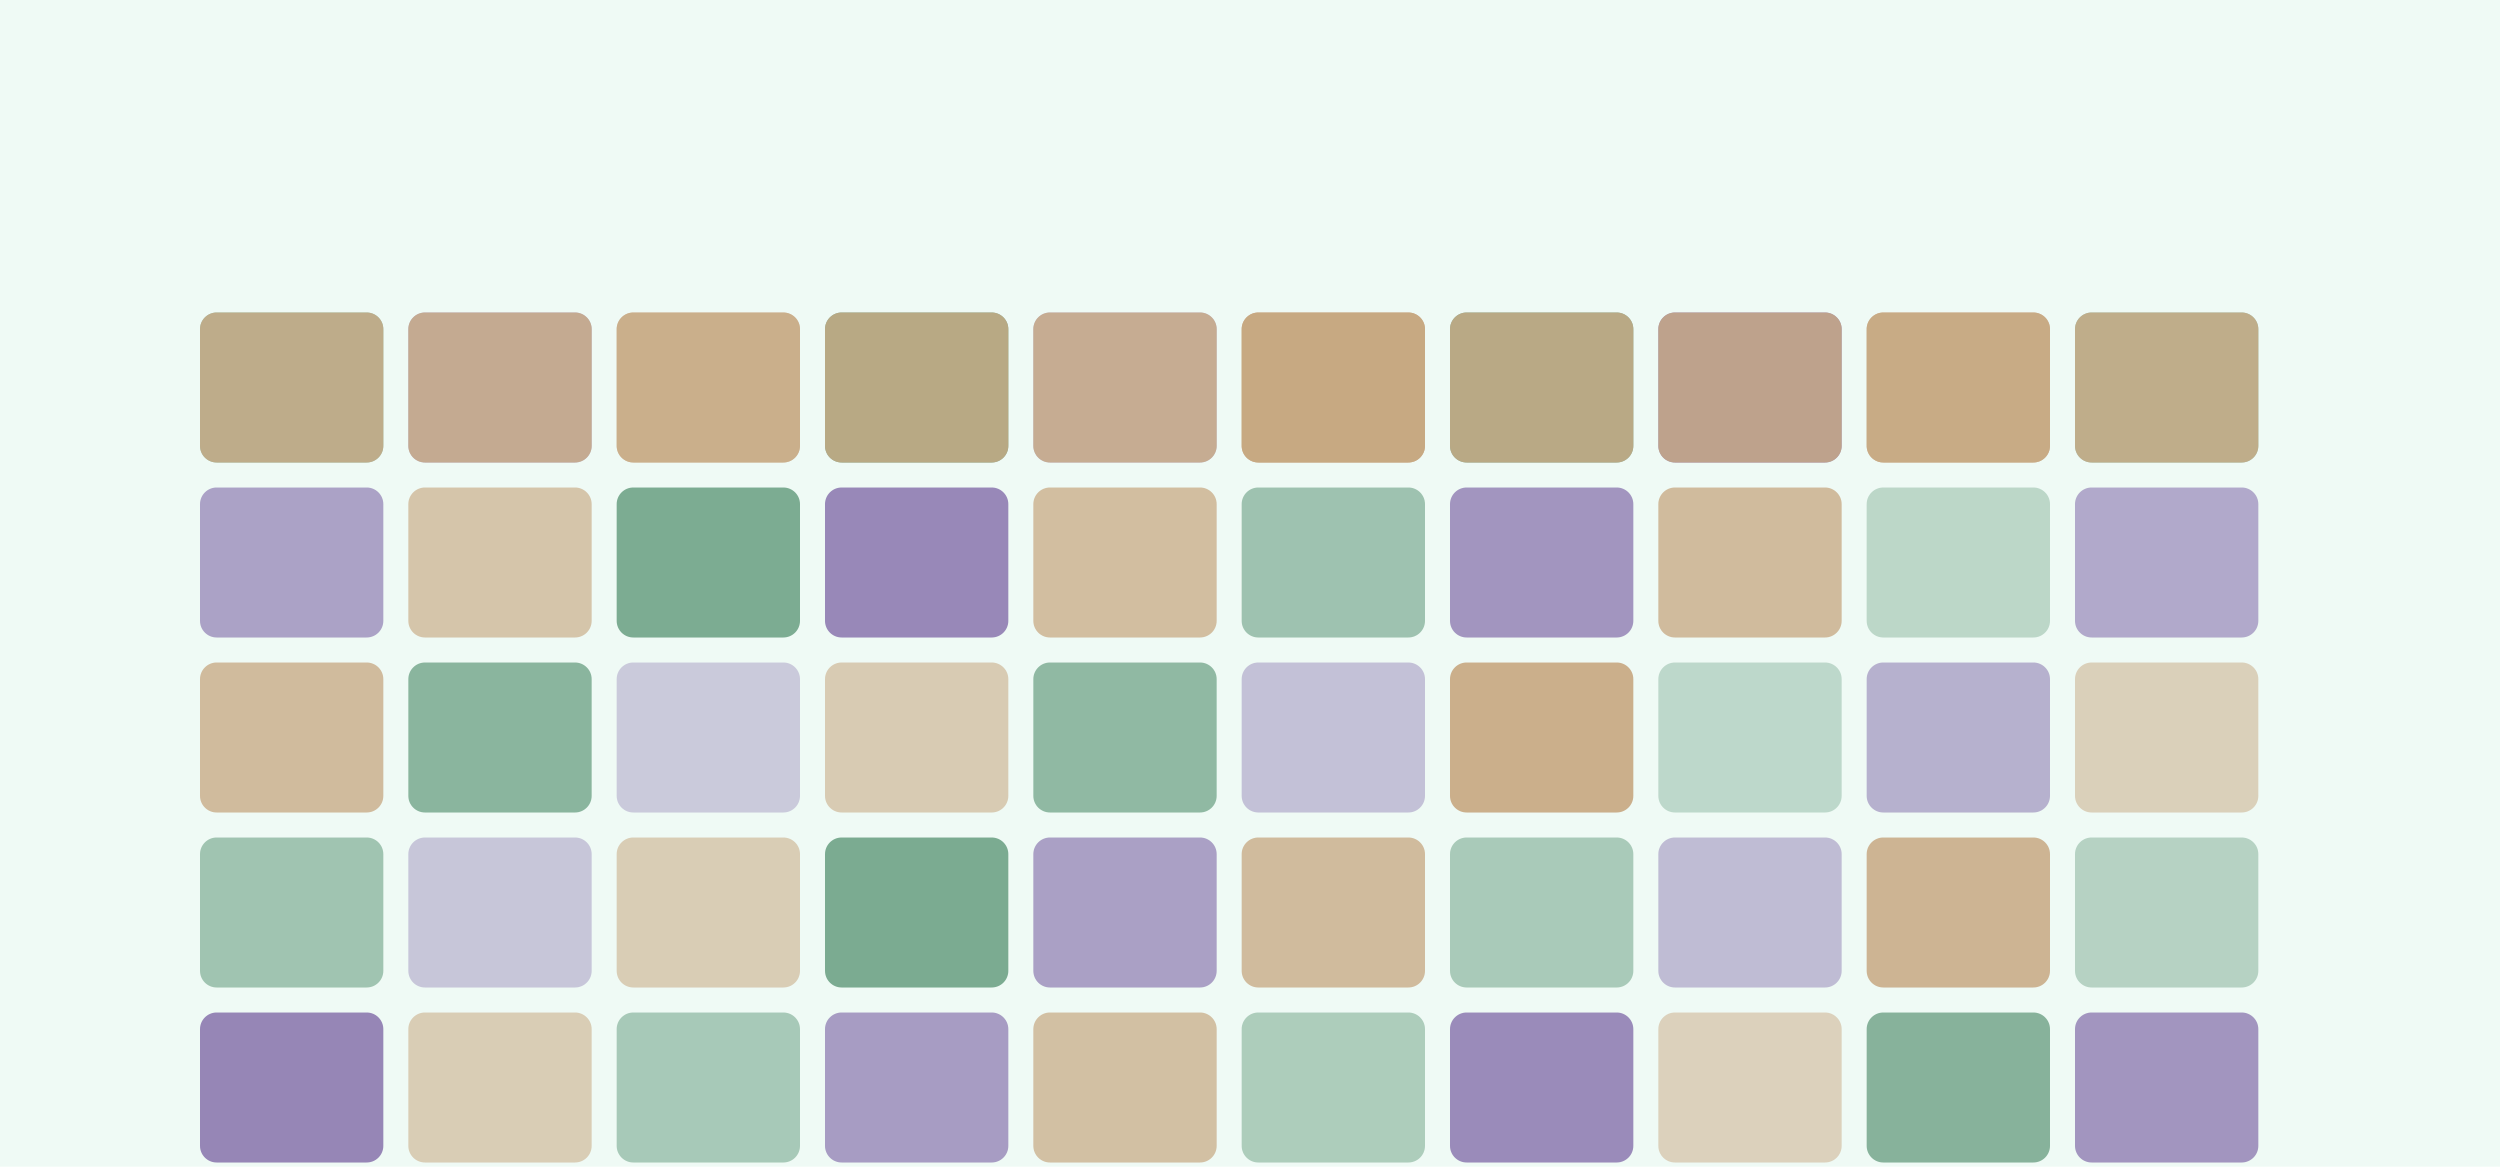
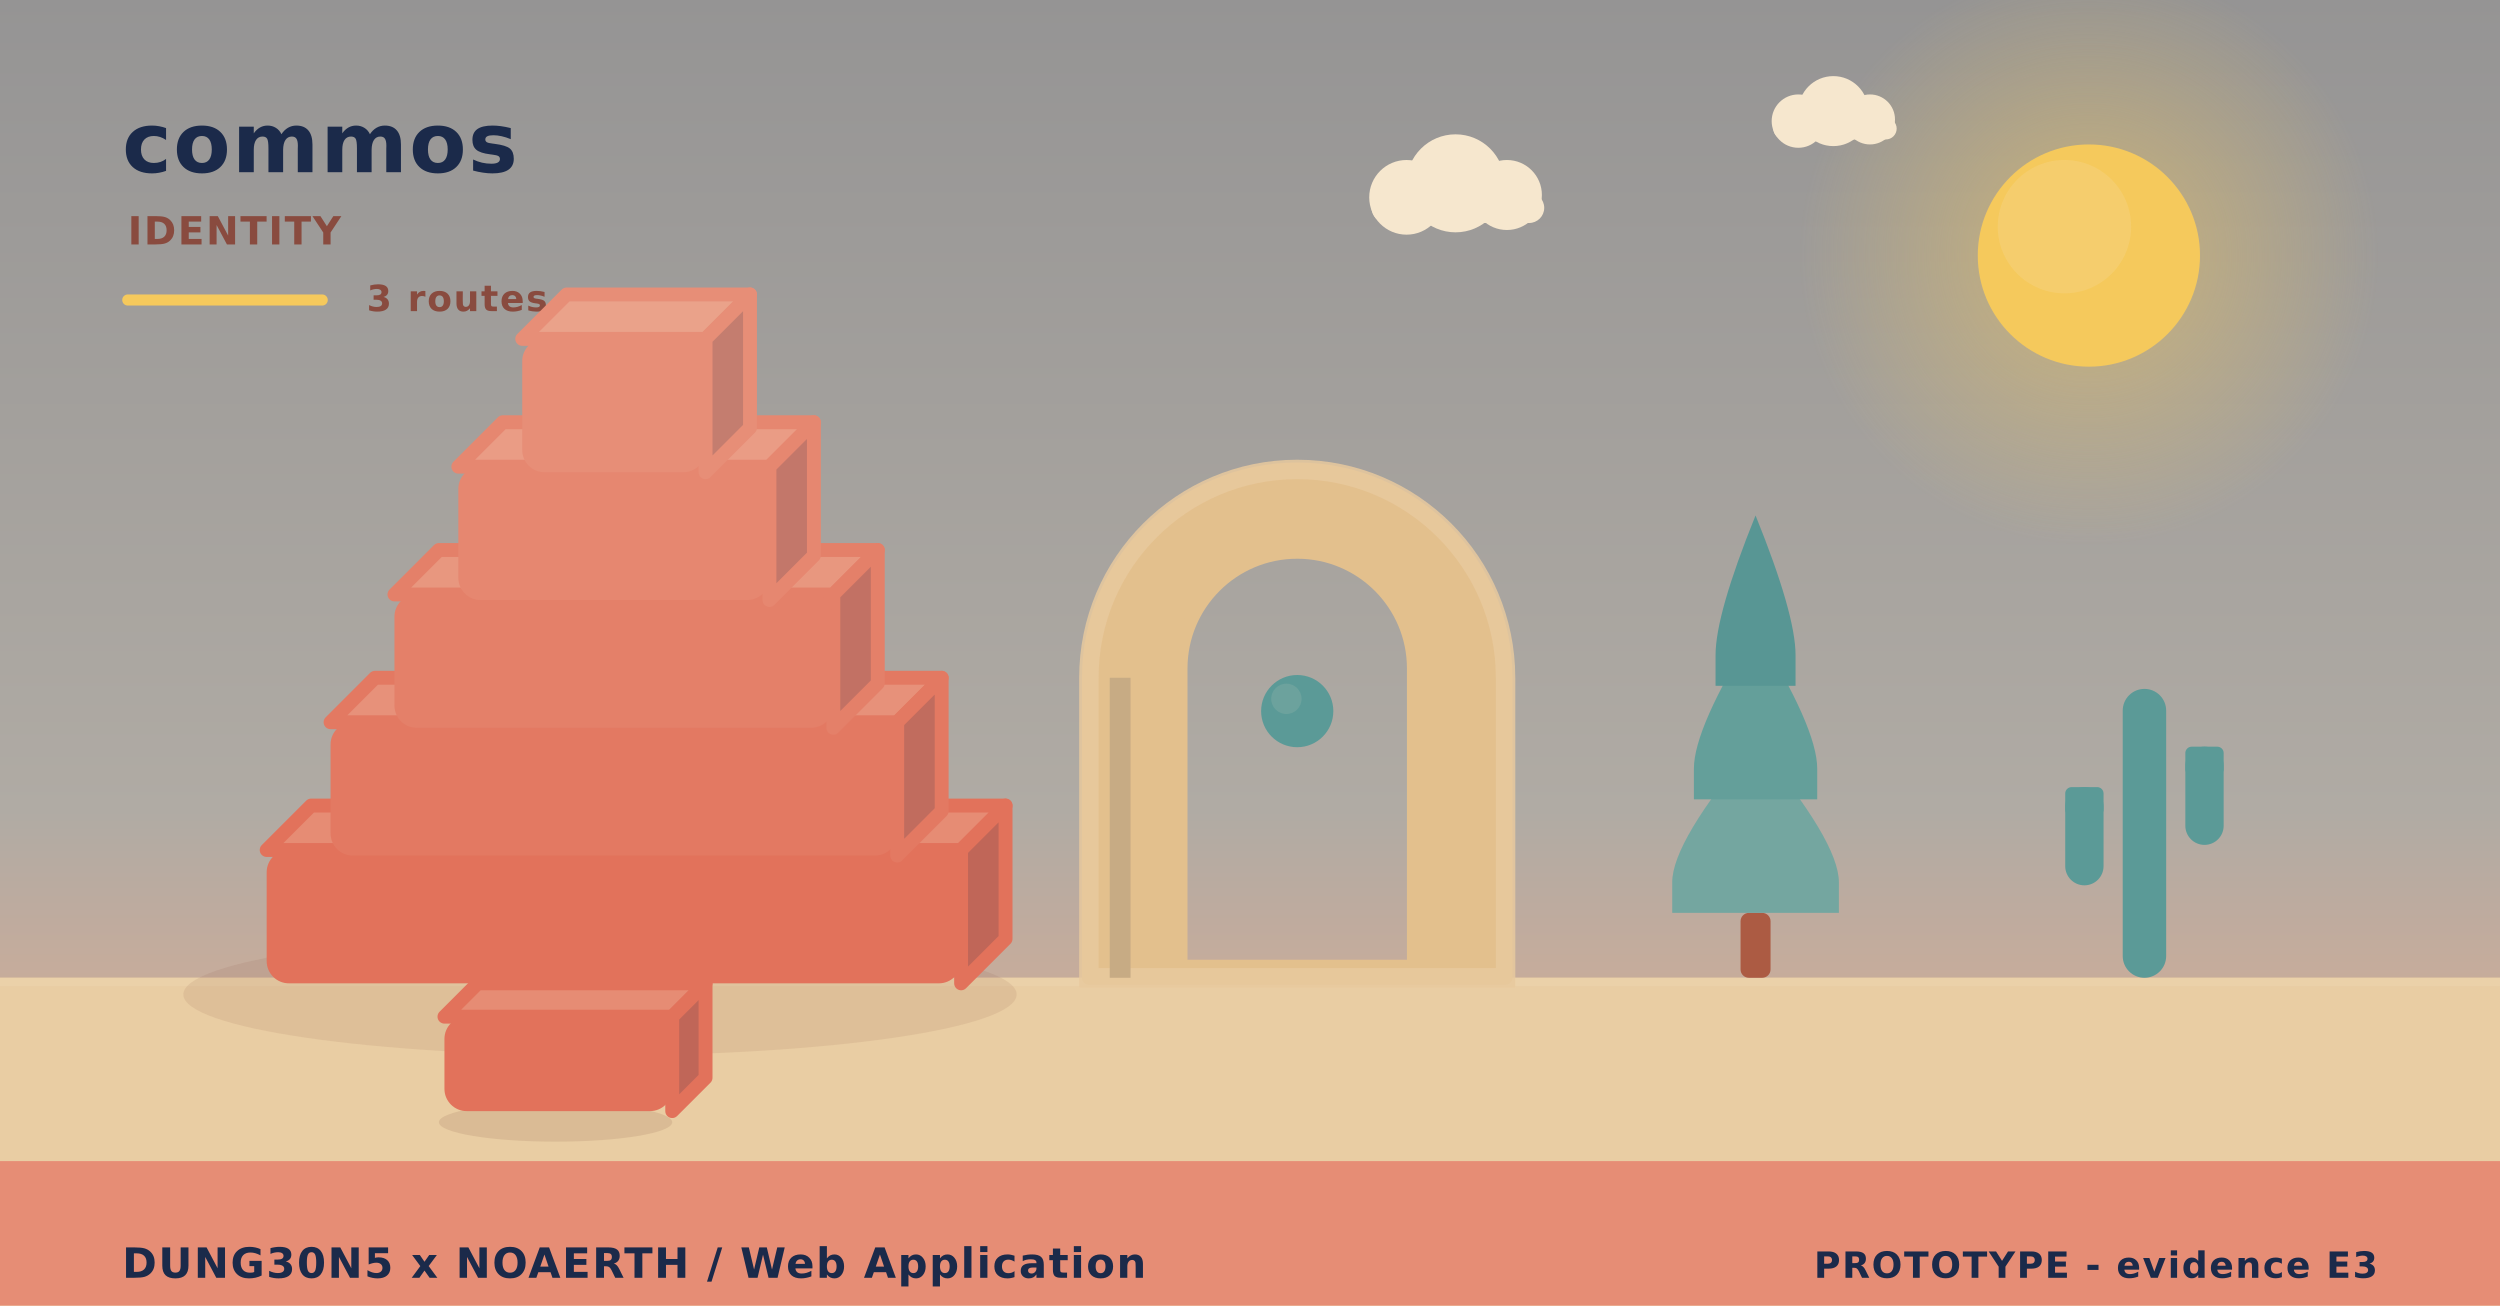
- <svg xmlns="http://www.w3.org/2000/svg" viewBox="0 0 1200 560" width="1200" height="560" role="img" aria-label="commos hero">
-   <rect width="1200" height="560" fill="#effaf5" />
-   <defs>
-     <linearGradient id="gh" x1="0" y1="0" x2="1" y2="1">
-       <stop offset="0%" stop-color="#74a68b" />
-       <stop offset="100%" stop-color="#907eb3" />
-     </linearGradient>
-   </defs>
-   <rect x="96.00" y="150.00" width="88.00" height="72.00" rx="8.00" fill="#74a68b" opacity="0.68" />
-   <rect x="196.00" y="150.00" width="88.00" height="72.00" rx="8.00" fill="#907eb3" opacity="0.56" />
-   <rect x="296.00" y="150.00" width="88.00" height="72.00" rx="8.00" fill="#c7a781" opacity="0.57" />
-   <rect x="396.00" y="150.00" width="88.00" height="72.00" rx="8.00" fill="#74a68b" opacity="0.92" />
-   <rect x="496.00" y="150.00" width="88.00" height="72.00" rx="8.00" fill="#907eb3" opacity="0.49" />
-   <rect x="596.00" y="150.00" width="88.00" height="72.00" rx="8.00" fill="#c7a781" opacity="0.93" />
-   <rect x="696.00" y="150.00" width="88.00" height="72.00" rx="8.00" fill="#74a68b" opacity="0.89" />
-   <rect x="796.00" y="150.00" width="88.00" height="72.00" rx="8.00" fill="#907eb3" opacity="0.89" />
-   <rect x="896.00" y="150.00" width="88.00" height="72.00" rx="8.00" fill="#c7a781" opacity="0.80" />
-   <rect x="996.00" y="150.00" width="88.00" height="72.00" rx="8.00" fill="#74a68b" opacity="0.65" />
-   <rect x="96.00" y="234.00" width="88.00" height="72.00" rx="8.00" fill="#907eb3" opacity="0.71" />
-   <rect x="196.00" y="234.00" width="88.00" height="72.00" rx="8.00" fill="#c7a781" opacity="0.64" />
-   <rect x="296.00" y="234.00" width="88.00" height="72.00" rx="8.00" fill="#74a68b" opacity="0.93" />
-   <rect x="396.00" y="234.00" width="88.00" height="72.00" rx="8.00" fill="#907eb3" opacity="0.92" />
-   <rect x="496.00" y="234.00" width="88.00" height="72.00" rx="8.00" fill="#c7a781" opacity="0.73" />
-   <rect x="596.00" y="234.00" width="88.00" height="72.00" rx="8.00" fill="#74a68b" opacity="0.66" />
-   <rect x="696.00" y="234.00" width="88.00" height="72.00" rx="8.00" fill="#907eb3" opacity="0.81" />
-   <rect x="796.00" y="234.00" width="88.00" height="72.00" rx="8.00" fill="#c7a781" opacity="0.76" />
-   <rect x="896.00" y="234.00" width="88.00" height="72.00" rx="8.00" fill="#74a68b" opacity="0.42" />
-   <rect x="996.00" y="234.00" width="88.00" height="72.00" rx="8.00" fill="#907eb3" opacity="0.65" />
-   <rect x="96.00" y="318.00" width="88.00" height="72.00" rx="8.00" fill="#c7a781" opacity="0.76" />
-   <rect x="196.00" y="318.00" width="88.00" height="72.00" rx="8.00" fill="#74a68b" opacity="0.82" />
-   <rect x="296.00" y="318.00" width="88.00" height="72.00" rx="8.00" fill="#907eb3" opacity="0.39" />
-   <rect x="396.00" y="318.00" width="88.00" height="72.00" rx="8.00" fill="#c7a781" opacity="0.57" />
-   <rect x="496.00" y="318.00" width="88.00" height="72.00" rx="8.00" fill="#74a68b" opacity="0.77" />
-   <rect x="596.00" y="318.00" width="88.00" height="72.00" rx="8.00" fill="#907eb3" opacity="0.46" />
-   <rect x="696.00" y="318.00" width="88.00" height="72.00" rx="8.00" fill="#c7a781" opacity="0.91" />
-   <rect x="796.00" y="318.00" width="88.00" height="72.00" rx="8.00" fill="#74a68b" opacity="0.40" />
-   <rect x="896.00" y="318.00" width="88.00" height="72.00" rx="8.00" fill="#907eb3" opacity="0.59" />
-   <rect x="996.00" y="318.00" width="88.00" height="72.00" rx="8.00" fill="#c7a781" opacity="0.51" />
-   <rect x="96.00" y="402.00" width="88.00" height="72.00" rx="8.00" fill="#74a68b" opacity="0.64" />
-   <rect x="196.00" y="402.00" width="88.00" height="72.00" rx="8.00" fill="#907eb3" opacity="0.42" />
-   <rect x="296.00" y="402.00" width="88.00" height="72.00" rx="8.00" fill="#c7a781" opacity="0.55" />
-   <rect x="396.00" y="402.00" width="88.00" height="72.00" rx="8.00" fill="#74a68b" opacity="0.94" />
-   <rect x="496.00" y="402.00" width="88.00" height="72.00" rx="8.00" fill="#907eb3" opacity="0.73" />
-   <rect x="596.00" y="402.00" width="88.00" height="72.00" rx="8.00" fill="#c7a781" opacity="0.76" />
-   <rect x="696.00" y="402.00" width="88.00" height="72.00" rx="8.00" fill="#74a68b" opacity="0.57" />
-   <rect x="796.00" y="402.00" width="88.00" height="72.00" rx="8.00" fill="#907eb3" opacity="0.50" />
-   <rect x="896.00" y="402.00" width="88.00" height="72.00" rx="8.00" fill="#c7a781" opacity="0.84" />
-   <rect x="996.00" y="402.00" width="88.00" height="72.00" rx="8.00" fill="#74a68b" opacity="0.47" />
-   <rect x="96.00" y="486.00" width="88.00" height="72.00" rx="8.00" fill="#907eb3" opacity="0.94" />
-   <rect x="196.00" y="486.00" width="88.00" height="72.00" rx="8.00" fill="#c7a781" opacity="0.55" />
-   <rect x="296.00" y="486.00" width="88.00" height="72.00" rx="8.00" fill="#74a68b" opacity="0.58" />
-   <rect x="396.00" y="486.00" width="88.00" height="72.00" rx="8.00" fill="#907eb3" opacity="0.76" />
-   <rect x="496.00" y="486.00" width="88.00" height="72.00" rx="8.00" fill="#c7a781" opacity="0.71" />
-   <rect x="596.00" y="486.00" width="88.00" height="72.00" rx="8.00" fill="#74a68b" opacity="0.54" />
-   <rect x="696.00" y="486.00" width="88.00" height="72.00" rx="8.00" fill="#907eb3" opacity="0.89" />
-   <rect x="796.00" y="486.00" width="88.00" height="72.00" rx="8.00" fill="#c7a781" opacity="0.49" />
-   <rect x="896.00" y="486.00" width="88.00" height="72.00" rx="8.00" fill="#74a68b" opacity="0.85" />
-   <rect x="996.00" y="486.00" width="88.00" height="72.00" rx="8.00" fill="#907eb3" opacity="0.81" />
+ <svg xmlns="http://www.w3.org/2000/svg" width="900" height="470" viewBox="0 0 900 470" role="img" aria-label="commos - identity">
+   <linearGradient id="skyh" x1="0" y1="0" x2="0" y2="1">
+     <stop offset="0" stop-color="#959494" />
+     <stop offset="0.62" stop-color="#b0aba4" />
+     <stop offset="1" stop-color="#f3ad8a" />
+   </linearGradient>
+   <rect width="900" height="470" fill="url(#skyh)" />
+   <radialGradient id="sunh">
+     <stop offset="0.35" stop-color="#f5c95c" stop-opacity="0.34" />
+     <stop offset="1" stop-color="#f5c95c" stop-opacity="0" />
+   </radialGradient>
+   <circle cx="752" cy="92" r="104" fill="url(#sunh)" />
+   <circle cx="752" cy="92" r="40" fill="#f5c95c" />
+   <circle cx="743.2" cy="81.6" r="24" fill="#f5d27e" opacity="0.5" />
  <g>
-     <rect x="96.00" y="150.00" width="88.00" height="72.00" rx="8.00" fill="#c7a781" opacity="0.80" />
-     <animate attributeName="opacity" values="0.25;1.0;0.25" dur="8.6s" begin="1.75s" repeatCount="indefinite" />
+     <circle cx="524" cy="66" r="17.64" fill="#f6e7ce" />
+     <circle cx="506.36" cy="71.04" r="13.44" fill="#f6e7ce" />
+     <circle cx="542.48" cy="70.2" r="12.6" fill="#f6e7ce" />
+     <rect x="493.76" y="69.36" width="62.16" height="10.92" rx="5.46" fill="#f6e7ce" />
+     <animateTransform attributeName="transform" type="translate" values="0 0;24 0;0 0" dur="36s" begin="0s" repeatCount="indefinite" />
  </g>
  <g>
-     <rect x="196.00" y="150.00" width="88.00" height="72.00" rx="8.00" fill="#c7a781" opacity="0.80" />
-     <animate attributeName="opacity" values="0.25;1.0;0.25" dur="8.6s" begin="2.07s" repeatCount="indefinite" />
+     <circle cx="660" cy="40" r="12.6" fill="#f6e7ce" />
+     <circle cx="647.4" cy="43.6" r="9.6" fill="#f6e7ce" />
+     <circle cx="673.2" cy="43" r="9" fill="#f6e7ce" />
+     <rect x="638.4" y="42.4" width="44.4" height="7.8" rx="3.9" fill="#f6e7ce" />
+     <animateTransform attributeName="transform" type="translate" values="0 0;-18 0;0 0" dur="46s" begin="3s" repeatCount="indefinite" />
+   </g>
+   <rect x="0" y="352" width="900" height="118" fill="#e9cda3" />
+   <rect x="0" y="352" width="900" height="3" fill="#ebd1a9" />
+   <text x="44" y="62" font-family="Verdana,DejaVu Sans,sans-serif" font-size="30" font-weight="700" letter-spacing="0.6" fill="#1b2a4a" text-anchor="start">commos</text>
+   <text x="46" y="88" font-family="Verdana,DejaVu Sans,sans-serif" font-size="14" font-weight="700" letter-spacing="0.6" fill="#894b3f" text-anchor="start">IDENTITY</text>
+   <rect x="44" y="106" width="74" height="4" rx="2" fill="#f5c95c" />
+   <text x="132" y="112" font-family="Verdana,DejaVu Sans,sans-serif" font-size="13" font-weight="700" letter-spacing="0.6" fill="#894b3f" text-anchor="start">3 routes</text>
+   <ellipse cx="216" cy="358" rx="150" ry="22" fill="rgba(138,90,68,0.11)" />
+   <g>
+     <path d="M96,306 L346,306 L362,290 L112,290 Z" fill="#e68c74" stroke="#e2725b" stroke-width="5" stroke-linejoin="round" />
+     <path d="M346,306 L362,290 L362,338 L346,354 Z" fill="#c06658" stroke="#e2725b" stroke-width="5" stroke-linejoin="round" />
+     <rect x="96" y="306" width="250" height="48" rx="8" fill="#e2725b" />
+     <animateTransform attributeName="transform" type="translate" values="0 10;0 0" dur="0.9s" begin="0s" fill="freeze" />
  </g>
  <g>
-     <rect x="296.00" y="150.00" width="88.00" height="72.00" rx="8.00" fill="#c7a781" opacity="0.80" />
-     <animate attributeName="opacity" values="0.25;1.0;0.25" dur="8.6s" begin="2.39s" repeatCount="indefinite" />
+     <path d="M119,260 L323,260 L339,244 L135,244 Z" fill="#e7917a" stroke="#e37962" stroke-width="5" stroke-linejoin="round" />
+     <path d="M323,260 L339,244 L339,292 L323,308 Z" fill="#c16c5e" stroke="#e37962" stroke-width="5" stroke-linejoin="round" />
+     <rect x="119" y="260" width="204" height="48" rx="8" fill="#e37962" />
+     <animateTransform attributeName="transform" type="translate" values="0 10;0 0" dur="0.9s" begin="0.28s" fill="freeze" />
  </g>
  <g>
-     <rect x="396.00" y="150.00" width="88.00" height="72.00" rx="8.00" fill="#c7a781" opacity="0.80" />
-     <animate attributeName="opacity" values="0.25;1.0;0.25" dur="8.6s" begin="2.71s" repeatCount="indefinite" />
+     <path d="M142,214 L300,214 L316,198 L158,198 Z" fill="#e8977f" stroke="#e48069" stroke-width="5" stroke-linejoin="round" />
+     <path d="M300,214 L316,198 L316,246 L300,262 Z" fill="#c27164" stroke="#e48069" stroke-width="5" stroke-linejoin="round" />
+     <rect x="142" y="214" width="158" height="48" rx="8" fill="#e48069" />
+     <animateTransform attributeName="transform" type="translate" values="0 10;0 0" dur="0.9s" begin="0.56s" fill="freeze" />
  </g>
  <g>
-     <rect x="496.00" y="150.00" width="88.00" height="72.00" rx="8.00" fill="#c7a781" opacity="0.80" />
-     <animate attributeName="opacity" values="0.25;1.0;0.25" dur="8.6s" begin="3.03s" repeatCount="indefinite" />
+     <path d="M165,168 L277,168 L293,152 L181,152 Z" fill="#ea9c85" stroke="#e68770" stroke-width="5" stroke-linejoin="round" />
+     <path d="M277,168 L293,152 L293,200 L277,216 Z" fill="#c3776a" stroke="#e68770" stroke-width="5" stroke-linejoin="round" />
+     <rect x="165" y="168" width="112" height="48" rx="8" fill="#e68770" />
+     <animateTransform attributeName="transform" type="translate" values="0 10;0 0" dur="0.9s" begin="0.84s" fill="freeze" />
  </g>
  <g>
-     <rect x="596.00" y="150.00" width="88.00" height="72.00" rx="8.00" fill="#c7a781" opacity="0.80" />
-     <animate attributeName="opacity" values="0.25;1.0;0.25" dur="8.6s" begin="3.35s" repeatCount="indefinite" />
+     <path d="M188,122 L254,122 L270,106 L204,106 Z" fill="#eaa28a" stroke="#e78e77" stroke-width="5" stroke-linejoin="round" />
+     <path d="M254,122 L270,106 L270,154 L254,170 Z" fill="#c47d6f" stroke="#e78e77" stroke-width="5" stroke-linejoin="round" />
+     <rect x="188" y="122" width="66" height="48" rx="8" fill="#e78e77" />
+     <animateTransform attributeName="transform" type="translate" values="0 10;0 0" dur="0.9s" begin="1.12s" fill="freeze" />
  </g>
+   <path d="M392,352 L392,244 A75,75 0 0 1 542,244 L542,352 Z M425,348 L425,240.64 A42,42 0 0 1 509,240.64 L509,348 Z" fill="#e3c08d" fill-rule="evenodd" stroke="#e3c08d" stroke-width="5" stroke-linejoin="round" />
+   <path d="M392,352 L392,244 A75,75 0 0 1 542,244 L542,352 Z" fill="none" stroke="#e8c99d" stroke-width="7" stroke-linecap="round" opacity="0.85" />
+   <rect x="399.5" y="244" width="7.5" height="108" fill="#c7ab84" />
  <g>
-     <rect x="696.00" y="150.00" width="88.00" height="72.00" rx="8.00" fill="#c7a781" opacity="0.80" />
-     <animate attributeName="opacity" values="0.25;1.0;0.25" dur="8.6s" begin="3.67s" repeatCount="indefinite" />
+     <circle cx="467" cy="256" r="13" fill="#5b9a97" />
+     <circle cx="463.1" cy="251.58" r="5.46" fill="#7aa9a2" opacity="0.55" />
+     <animate attributeName="opacity" values="0.78;1;0.78" dur="5.2s" begin="0s" repeatCount="indefinite" />
  </g>
+   <rect x="626.6" y="328.64" width="10.8" height="23.36" rx="3" fill="#ac5b43" />
+   <path d="M632,267.32 Q602,302.89 602,317.6 Q602,328.64 602,328.64 L662,328.64 Q662,328.64 662,317.6 Q662,302.89 632,267.32 Z" fill="#74a6a0" />
+   <path d="M632,226.44 Q609.8,262.01 609.8,276.72 Q609.8,287.76 609.8,287.76 L654.2,287.76 Q654.2,287.76 654.2,276.72 Q654.2,262.01 632,226.44 Z" fill="#649f9a" />
+   <path d="M632,185.56 Q617.6,221.13 617.6,235.84 Q617.6,246.88 617.6,246.88 L646.4,246.88 Q646.4,246.88 646.4,235.84 Q646.4,221.13 632,185.56 Z" fill="#589694" />
+   <rect x="764.18" y="248" width="15.64" height="104" rx="7.82" fill="#5b9a97" />
+   <rect x="743.48" y="283.36" width="13.8" height="35.36" rx="6.9" fill="#5b9a97" />
+   <rect x="743.48" y="283.36" width="13.8" height="10.4" rx="2.3" fill="#5b9a97" />
+   <rect x="786.72" y="268.8" width="13.8" height="35.36" rx="6.9" fill="#5b9a97" />
+   <rect x="786.72" y="268.8" width="13.8" height="10.4" rx="2.3" fill="#5b9a97" />
+   <ellipse cx="200" cy="404" rx="42" ry="7" fill="rgba(138,90,68,0.15)" />
  <g>
-     <rect x="796.00" y="150.00" width="88.00" height="72.00" rx="8.00" fill="#c7a781" opacity="0.80" />
-     <animate attributeName="opacity" values="0.25;1.0;0.25" dur="8.6s" begin="3.99s" repeatCount="indefinite" />
+     <path d="M160,366 L242,366 L254,354 L172,354 Z" fill="#e68c74" stroke="#e2725b" stroke-width="5" stroke-linejoin="round" />
+     <path d="M242,366 L254,354 L254,388 L242,400 Z" fill="#c06658" stroke="#e2725b" stroke-width="5" stroke-linejoin="round" />
+     <rect x="160" y="366" width="82" height="34" rx="8" fill="#e2725b" />
+     <animateTransform attributeName="transform" type="translate" values="0 10;0 0" dur="0.7s" begin="0.8s" fill="freeze" />
  </g>
-   <g>
-     <rect x="896.00" y="150.00" width="88.00" height="72.00" rx="8.00" fill="#c7a781" opacity="0.80" />
-     <animate attributeName="opacity" values="0.25;1.0;0.25" dur="8.6s" begin="4.31s" repeatCount="indefinite" />
-   </g>
-   <g>
-     <rect x="996.00" y="150.00" width="88.00" height="72.00" rx="8.00" fill="#c7a781" opacity="0.80" />
-     <animate attributeName="opacity" values="0.25;1.0;0.25" dur="8.6s" begin="4.63s" repeatCount="indefinite" />
-   </g>
+   <rect x="0" y="418" width="900" height="52" rx="0" fill="#e68972" opacity="0.94" />
+   <text x="44" y="460" font-family="Verdana,DejaVu Sans,sans-serif" font-size="15" font-weight="700" letter-spacing="0.6" fill="#1b2a4a" text-anchor="start">DUNG30N5 x NOAERTH  /  Web Application</text>
+   <text x="856" y="460" font-family="Verdana,DejaVu Sans,sans-serif" font-size="13" font-weight="700" letter-spacing="0.6" fill="#1b2a4a" text-anchor="end">PROTOTYPE  -  evidence E3</text>
</svg>
